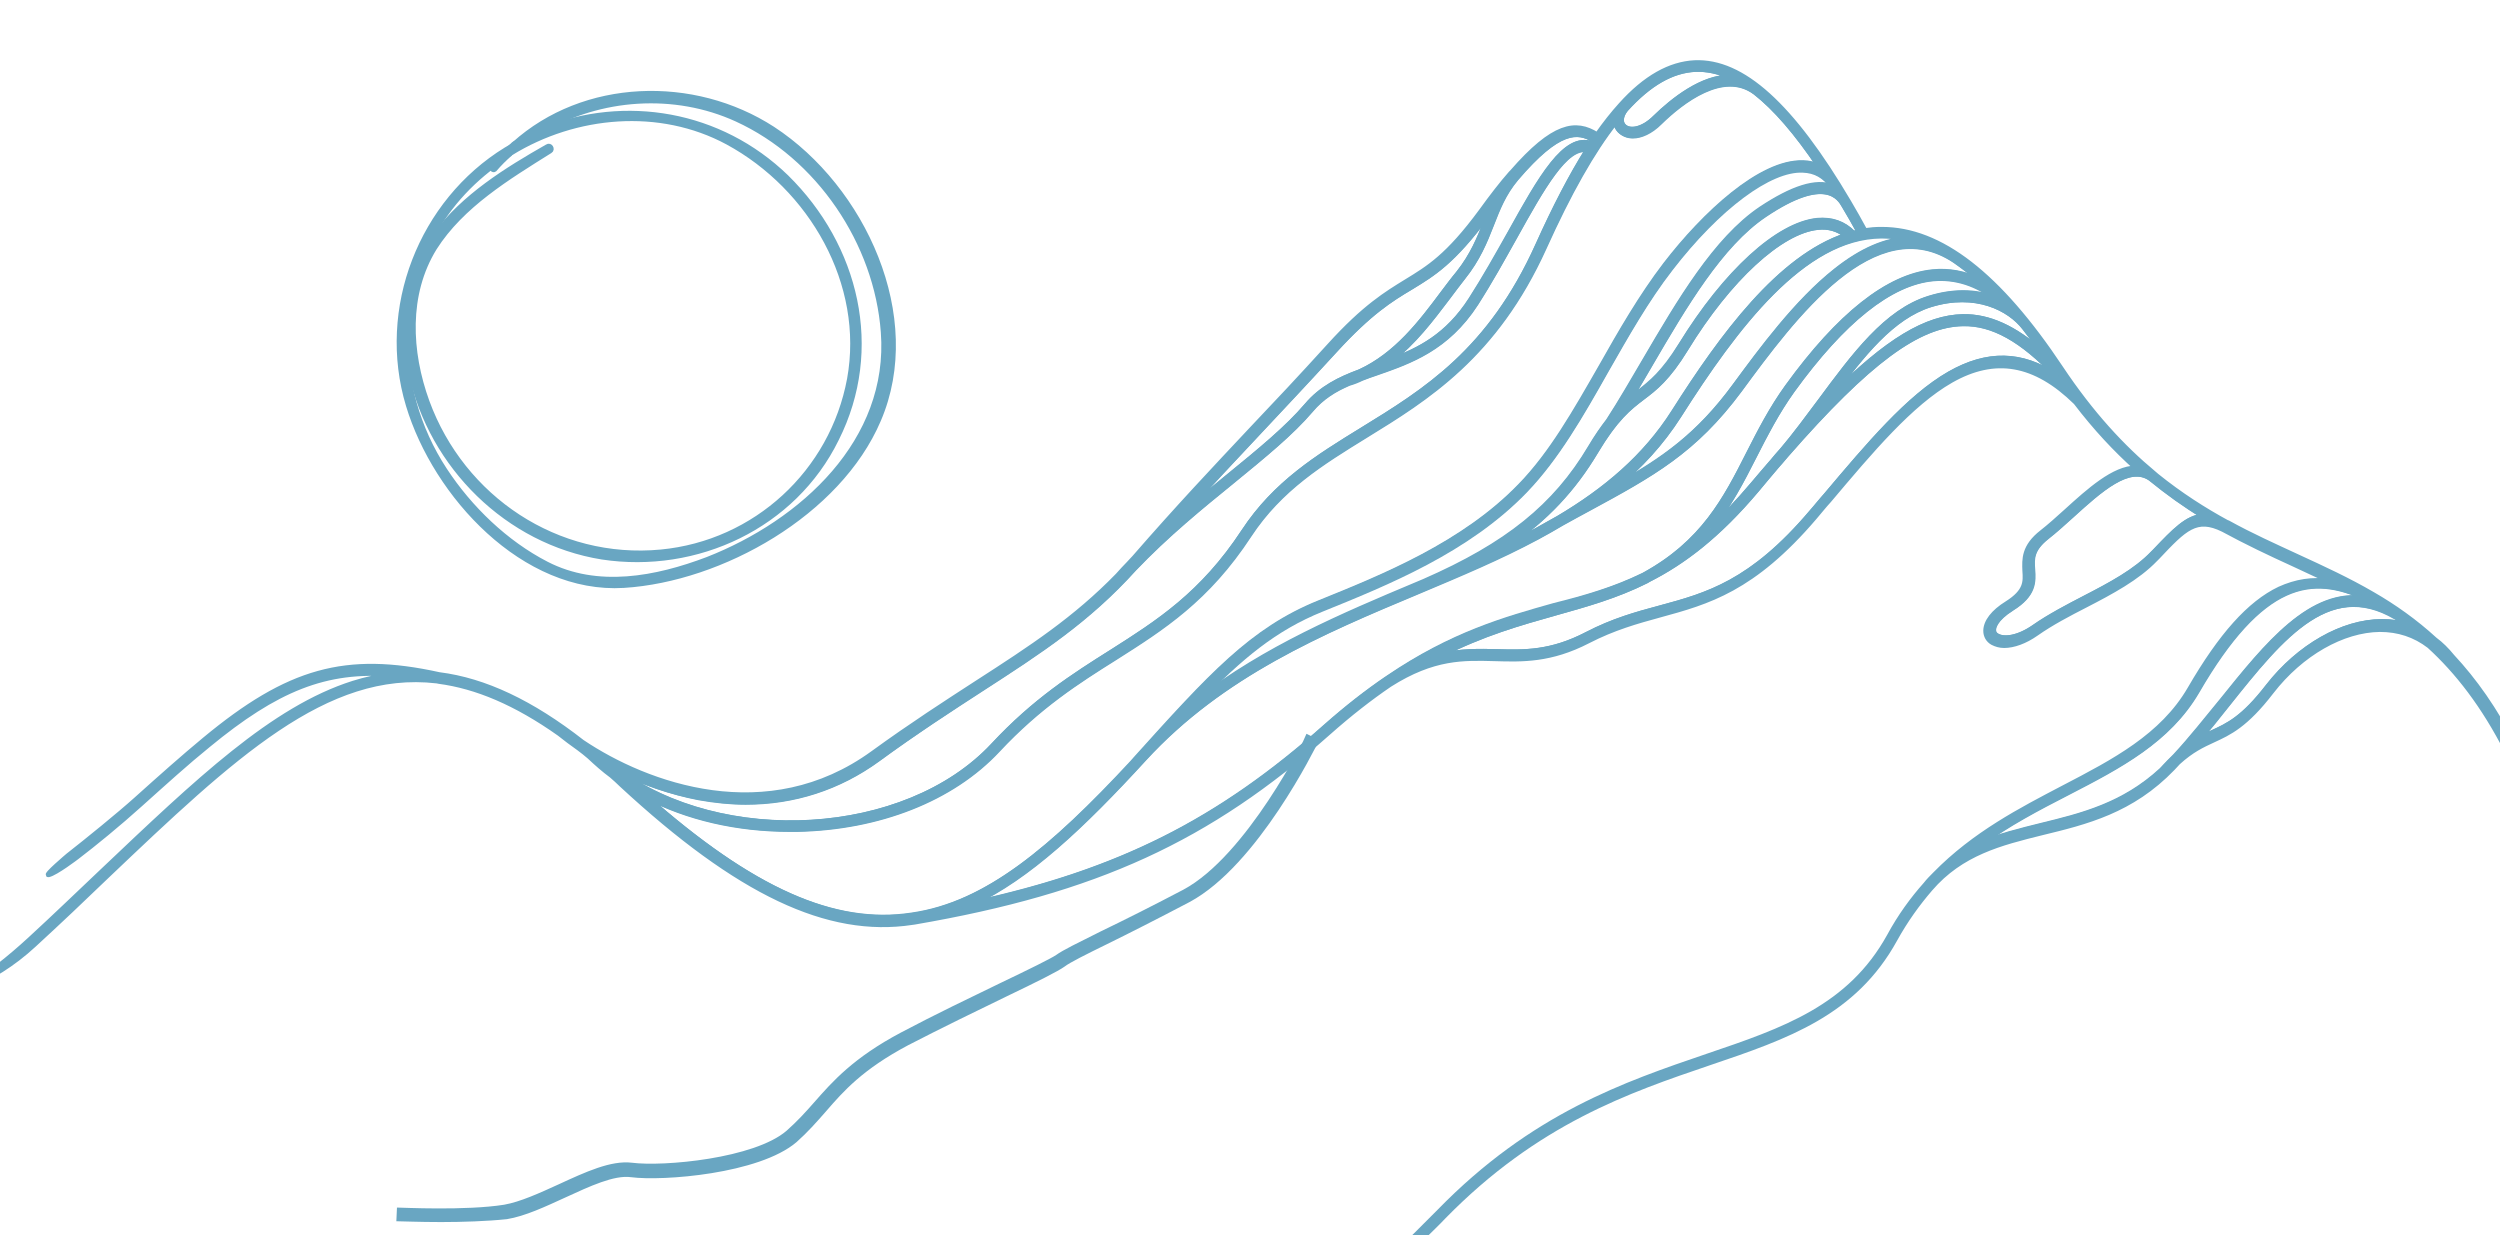
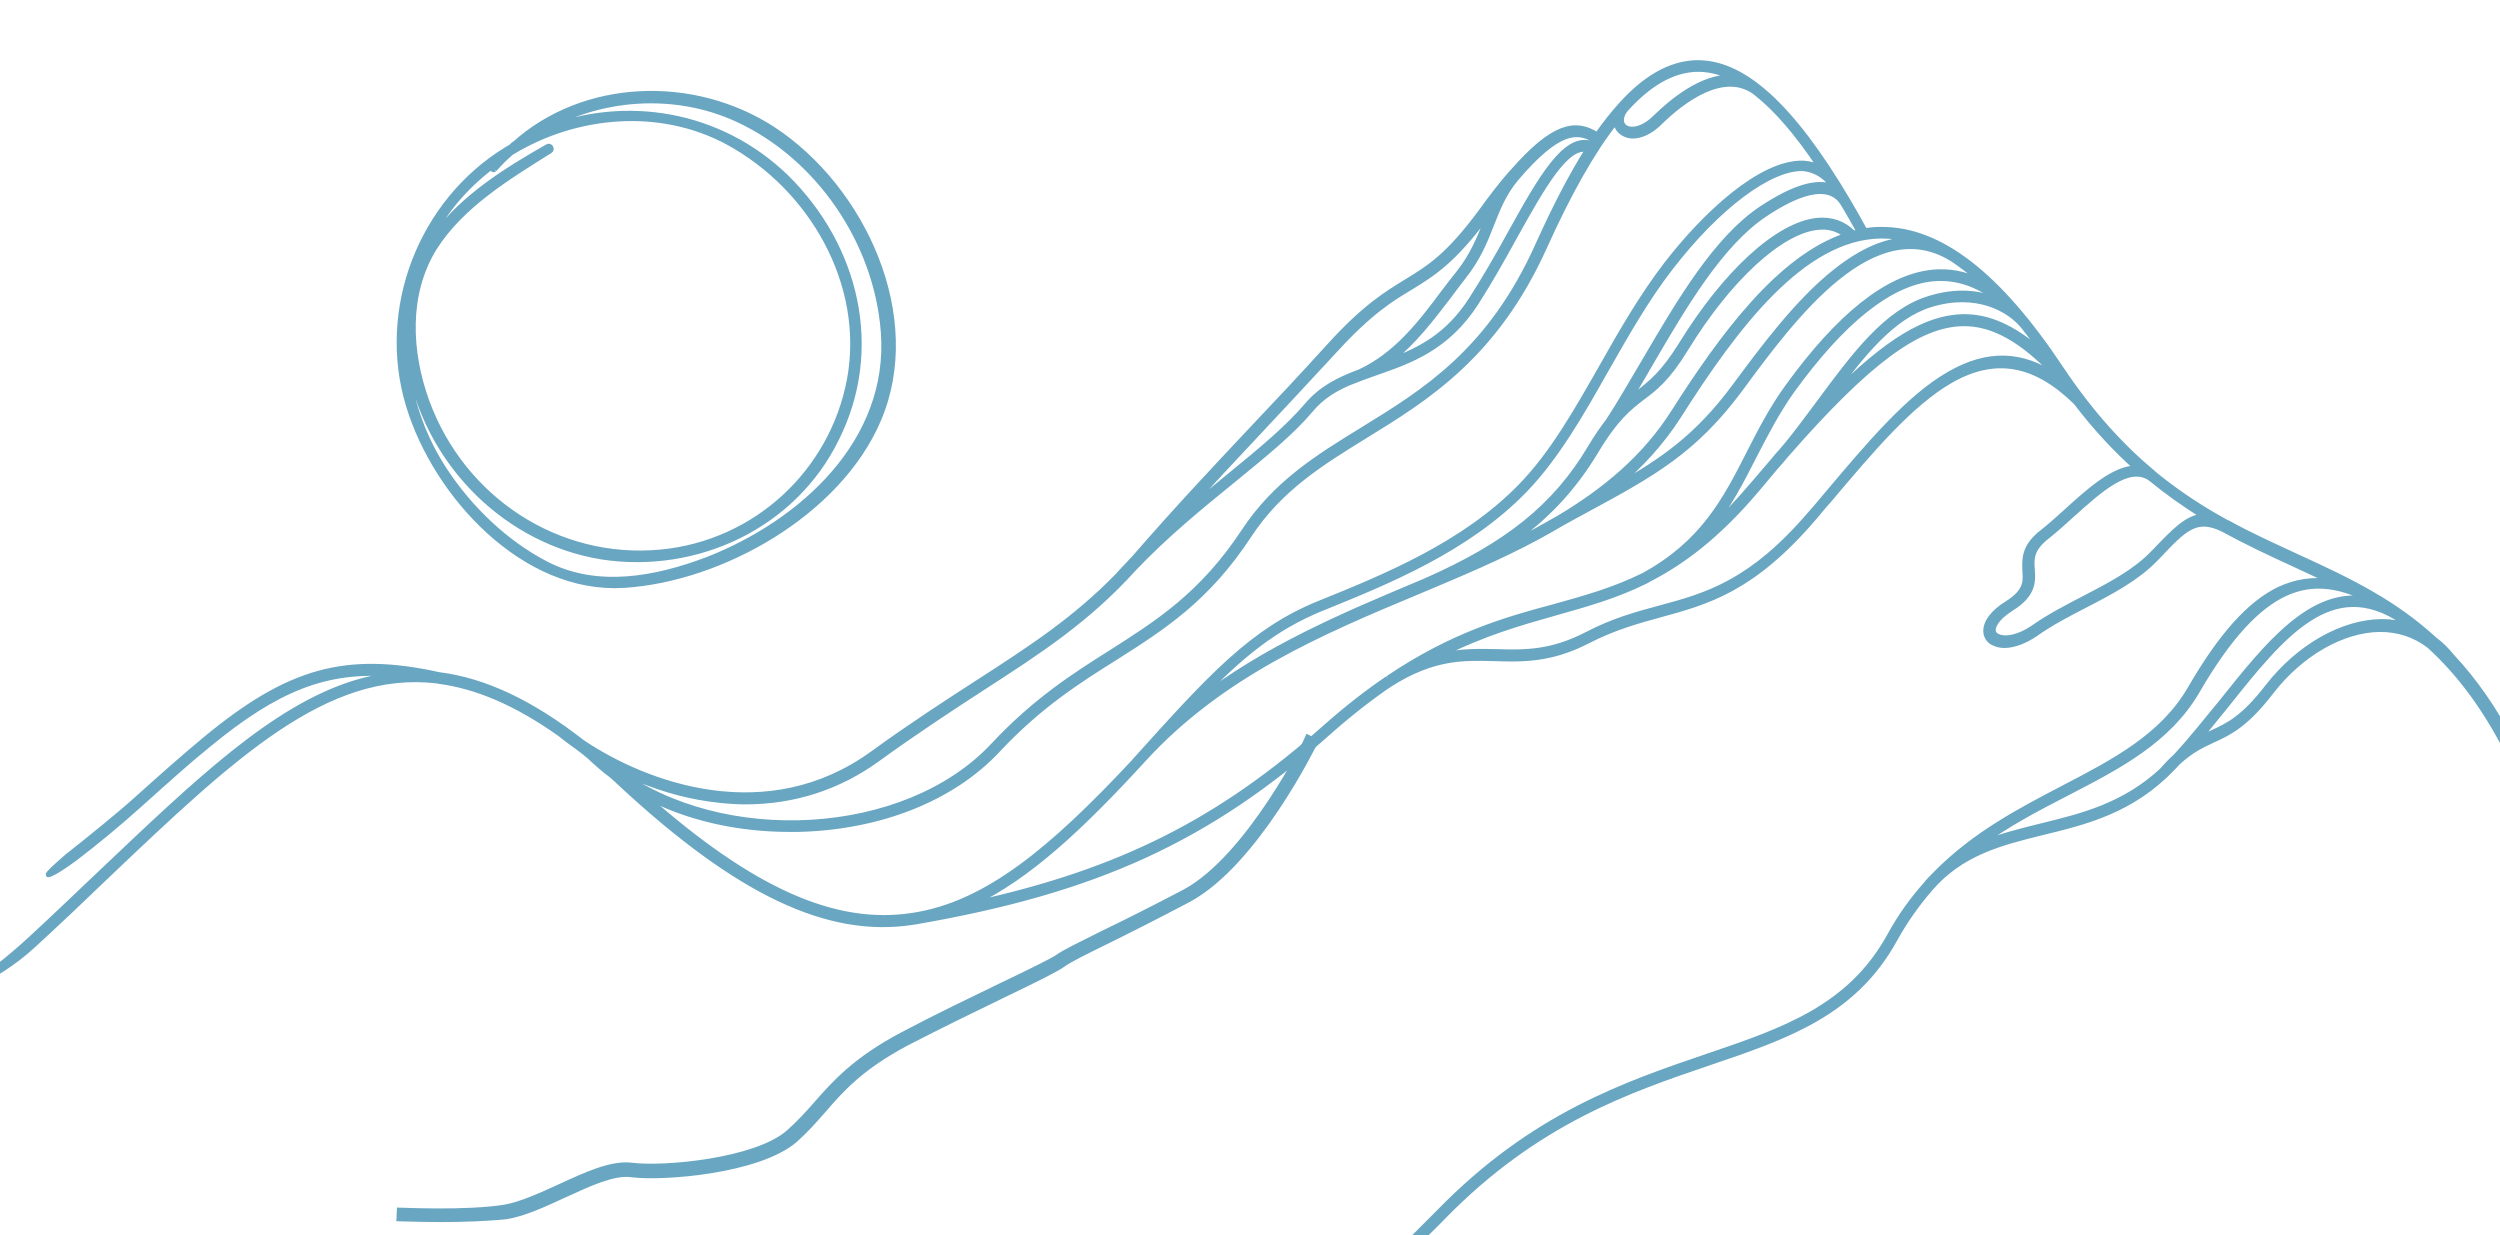
- <svg xmlns="http://www.w3.org/2000/svg" version="1.1" id="_x2014_ÎÓÈ_x5F_1" x="0px" y="0px" viewBox="0 0 607.5 300" style="enable-background:new 0 0 607.5 300;" xml:space="preserve">
-   <style type="text/css">
- 	.st0{fill:#69A6C2;stroke:#69A6C2;stroke-width:1.123;stroke-miterlimit:10;}
- 	.st1{fill:none;stroke:#69A6C2;stroke-width:1.123;stroke-miterlimit:10;}
- </style>
-   <g>
-     <path class="st0" d="M126.1,34.8c-0.3,0.2-0.7,0.4-1,0.6c-0.6,0.6-1.3,1.2-1.9,1.8c0.1-0.1,0.3-0.2,0.4-0.3   C124.4,36.2,125.3,35.5,126.1,34.8z" />
-     <path class="st0" d="M177.1,34.2c21.6,11.7,33.9,35.6,29.8,58.1c-4.2,22.8-23.3,40.2-46.3,42.4c-25,2.3-48.6-12.8-57.3-36.9   c-5.1-13.9-4.4-27.7,1.9-37.7c6.3-10,16.8-16.5,26.9-22.8l1.4-0.9c0.1-0.1,0-0.2,0-0.3l-0.2,0c-9.4,5.3-20,11.7-27.1,21.2   c-1.1,1.5-2.1,3-2.9,4.6c-2.4,5.7-3.8,11.8-4.1,17.9c0,4,0.5,7.7,1.2,10.9c5,22.9,23.5,40.6,46,44.2c23.7,3.6,46.3-7.8,56.4-28.4   c10.5-20.9,5.7-45.7-12.1-63.2c-15.7-15.2-38.8-19.3-58.9-11.2c-1,0.6-2,1.2-3,1.9C144.1,26.7,162.5,26.2,177.1,34.2z" />
-     <path class="st0" d="M187.5,31.8c-18.6-12.1-42.2-11.3-58.5,0.5c0.8-0.4,1.6-0.7,2.4-1c14.1-8.4,32.4-9.8,47.9-2.8   c19.8,9.1,34.2,30,35.9,52.1c2.1,27.9-21.9,47.4-43.1,55.7c-16.1,6.1-29,6.5-39.5,1.1c-9.5-4.9-18.6-13.3-24.9-23   c-7-10.6-10.2-22.7-9.6-34.5c0-5.8,1-12.2,4.2-18.3c1.9-4.5,4.5-8.9,7.7-12.8c2.8-3.4,6-6.5,9.5-9.1c0.5-0.6,1-1.2,1.6-1.8   C102,51.1,93,76.2,99.7,98.4c6.6,22,28.3,44.9,51.9,43.5c22.4-1.4,51.6-16.7,61.5-39.9C221.7,81.8,214.4,49.2,187.5,31.8z" />
-     <path class="st0" d="M98.7,80.5c0.3-6.5,1.7-12.9,4.3-18.9C99.9,67.4,98.6,73.9,98.7,80.5z" />
-     <path class="st0" d="M120.2,41.2c1.2-1.4,2.5-2.7,3.9-3.9c-1.4,0.9-2.7,1.8-4,2.7c-0.1,0.1-0.3,0.3-0.4,0.4   C119.3,41,119.8,41.5,120.2,41.2z" />
-     <path class="st0" d="M120,40c1.3-1,2.7-1.9,4-2.7c2.4-2.1,4.9-4,7.6-5.6c-2.3,0.9-4.6,2.1-6.8,3.3C123.2,36.5,121.5,38.2,120,40z    M125.1,35.4c0.3-0.2,0.7-0.4,1-0.6c-0.9,0.7-1.7,1.4-2.5,2.1c-0.1,0.1-0.3,0.2-0.4,0.3C123.8,36.6,124.5,36,125.1,35.4z" />
-     <path class="st0" d="M187.8,31.3c-19.3-12.5-45.9-11.6-62.9,3.7c2.2-1.3,4.5-2.4,6.8-3.3c14.1-8.3,32.2-9.6,47.3-2.7   c19.9,9.1,34,30,35.6,51.7c2,26.5-19.7,46.2-42.7,55.2c-12.4,4.7-26.7,7.5-39.1,1.1c-9.9-5.1-18.6-13.5-24.7-22.8   c-6.7-10.2-9.9-22-9.5-33.6c-0.1-6.6,1.2-13,4.3-18.9c1.9-4.4,4.4-8.6,7.6-12.5c2.8-3.4,6-6.4,9.5-9c1.5-1.8,3.1-3.5,4.9-5   c-0.6,0.4-1.3,0.7-1.9,1.1C102.3,49,92.1,75,99.2,98.5c6.6,21.9,28.1,45.3,52.4,43.8c23.7-1.5,52.2-17.5,61.9-40.2   C224.3,77,209.7,45.6,187.8,31.3z M213.1,102c-9.9,23.2-39,38.5-61.5,39.9c-23.6,1.4-45.3-21.5-51.9-43.5   C93,76.2,102,51.1,121.2,37.8c-0.5,0.6-1.1,1.2-1.6,1.8c-3.5,2.6-6.7,5.6-9.5,9.1c-3.2,4-5.8,8.3-7.7,12.8   c-3.2,6.1-4.2,12.5-4.2,18.3c-0.6,11.8,2.6,23.9,9.6,34.5c6.3,9.7,15.3,18.1,24.9,23c10.5,5.4,23.4,5.1,39.5-1.1   c21.2-8.2,45.2-27.8,43.1-55.7c-1.7-22.1-16.1-43-35.9-52.1c-15.5-7-33.8-5.6-47.9,2.8c-0.8,0.3-1.6,0.7-2.4,1   c16.4-11.9,40-12.6,58.5-0.5C214.4,49.2,221.7,81.8,213.1,102z" />
-     <path class="st0" d="M176.8,34.6c20.3,11,33.8,34.3,29.6,57.5c-4.2,22.6-22.8,39.8-45.8,42c-25.2,2.4-48.2-13-56.8-36.5   c-4.4-12.1-5.1-26.1,1.8-37.3c6.6-10.4,17.9-17.2,28.1-23.6c0.7-0.4,0-1.6-0.7-1.1c-10,5.7-20.3,12.1-27.2,21.4   c-1.1,1.4-2,2.9-2.8,4.5c-2.6,6-4,12.4-4.3,18.9c0.1,3.5,0.5,7,1.2,10.4c4.9,22.5,23.4,40.9,46.4,44.6c23,3.5,46.6-7.5,57-28.7   c11-21.9,4.9-46.9-12.2-63.7c-16.1-15.6-39.2-19.5-59.3-11.4c-2.7,1.6-5.3,3.5-7.6,5.6C139.8,27.6,160.3,25.7,176.8,34.6z    M190.7,43.4c17.8,17.5,22.6,42.2,12.1,63.2c-10.1,20.6-32.8,32-56.4,28.4c-22.5-3.6-41-21.3-46-44.2c-0.7-3.2-1.2-6.9-1.2-10.9   c0.3-6.2,1.7-12.2,4.1-17.9c0.8-1.6,1.8-3.1,2.9-4.6c7.1-9.5,17.7-15.9,27.1-21.2l0.2,0c0.1,0.1,0.1,0.2,0,0.3l-1.4,0.9   c-10.1,6.3-20.5,12.8-26.9,22.8c-6.3,10-6.9,23.8-1.9,37.7c8.8,24.1,32.4,39.2,57.3,36.9c23-2.2,42.1-19.6,46.3-42.4   c4.1-22.5-8.2-46.4-29.8-58.1c-14.6-7.9-32.9-7.4-48.2-0.1c1-0.7,2-1.3,3-1.9C151.9,24.1,175,28.1,190.7,43.4z" />
-   </g>
-   <path class="st0" d="M107.2,296.4c-5.5,0-9.9-0.2-10.3-0.2L97,294c0.2,0,16.3,0.8,25.6-0.7c4-0.7,8.8-2.9,13.4-5  c6.5-3,12.6-5.8,17.5-5.2c7.7,1,30-1,38-7.9c2.6-2.3,4.7-4.6,6.8-7c4.4-5,9.4-10.7,20.9-16.8c8.3-4.4,17.1-8.6,24.1-12  c6.9-3.3,12.4-6,13.7-6.9c1.5-1.1,5.2-2.9,10.8-5.7c5.4-2.6,12-5.9,20-10.1c15.7-8.4,29.9-37.3,30-37.6l2,1  c-0.6,1.2-14.6,29.8-31,38.6c-8,4.2-14.9,7.7-20,10.2c-5.3,2.6-9.1,4.5-10.4,5.5c-1.5,1.1-6.7,3.7-14,7.2c-7,3.4-15.7,7.6-24,11.9  c-11.1,5.9-15.8,11.2-20.2,16.3c-2.2,2.5-4.3,4.9-7,7.3c-8.9,7.6-32.2,9.4-39.8,8.4c-4.3-0.6-10.4,2.3-16.3,5  c-4.8,2.2-9.7,4.5-14,5.2C118.4,296.2,112.3,296.4,107.2,296.4z" />
-   <g>
-     <path class="st1" d="M428.8,52.3c-10.7,7.2-19.4,22-27.8,36.4c-1.6,2.7-3.2,5.5-4.9,8.3c0.7-0.6,1.4-1.1,2.1-1.6   c3.1-2.3,6-4.5,10.2-11.5c10.9-17.7,23.6-29.3,33.2-30.3c3.5-0.4,6.5,0.7,8.8,3.1c0.4-0.1,0.8-0.2,1.3-0.3   c-1.2-2.2-2.4-4.3-3.6-6.3l0,0C447,48.1,443.6,42.3,428.8,52.3z" />
-     <path class="st1" d="M351.8,72.3c-3.9,5.3-8.2,11-13.9,15.3c6.9-2.5,13.8-6,19.5-14.9c3.4-5.3,6.4-10.7,9.4-16   c7.5-13.5,13.5-24.2,20-21.8c0.2-0.3,0.4-0.6,0.5-0.8c-4-2.5-8.5-2.8-18.9,9.3c-3.1,3.7-4.5,7.4-6,11.3c-1.6,4.1-3.3,8.3-6.9,12.8   C354.3,69,353.1,70.6,351.8,72.3z" />
-     <path class="st1" d="M394.6,30.6c1.3,1.4,4.4,1.1,7.6-2.1c4.2-4.1,11.4-9.8,18.3-9.8c-2.9-1.3-5.7-1.9-8.5-1.8   c-5.6,0.2-11.2,3.4-16.9,9.7l0,0C393.9,28.1,393.7,29.7,394.6,30.6z" />
-     <path class="st1" d="M406,65.3c-5.9,7.6-10.8,16.3-15.6,24.7c-6.2,11-12.1,21.3-19.8,29.3c-14,14.5-33.6,22.4-49.4,28.8   c-11.4,4.6-19.7,11.5-30,22.2c16.3-12.6,34.9-20.5,53-28.1c0.6-0.3,1.3-0.5,1.9-0.8c20.1-8.8,31.8-18.2,40.3-32.5   c1.6-2.7,3-4.8,4.4-6.5c3-4.7,6-9.7,8.8-14.6c8.5-14.5,17.3-29.5,28.3-36.9c7.6-5.1,13.4-6.9,17.4-5.4c0,0-0.1-0.1-0.1-0.1l0,0   c-1.8-2.6-4.1-3.9-7.1-4C430.1,41,417.5,50.4,406,65.3z" />
-     <path class="st1" d="M448.5,57.2c-1.9-1.5-4.2-2.2-6.8-1.9c-9,0.9-21.6,12.5-32,29.5c-4.4,7.2-7.6,9.6-10.6,11.9   c-3.2,2.4-6.4,4.9-11.3,13.1c-5.4,9.1-12.1,16.3-21.4,22.6c2.3-1.1,4.5-2.2,6.7-3.4c2-1.1,3.9-2.2,5.7-3.2   c11.2-6.6,20.9-14.7,28-25.8C418.5,81.4,432.5,62.5,448.5,57.2z" />
-     <path class="st1" d="M469.8,67.7c-10.4,1-21.9,10.2-34.2,27.2c-3.8,5.3-6.6,10.7-9.2,15.9c-3.1,6.1-6.2,12.1-10.6,17.5   c3.2-2.9,6.6-6.4,10-10.5c1.6-1.9,3.2-3.8,4.7-5.5l0,0c0,0,0.1-0.1,0.1-0.1c0.8-1,1.6-1.9,2.4-2.8c3.2-3.8,6.3-8,9.3-12   c8.3-11.2,16.1-21.8,26.5-25c6.7-2.1,12.5-1.5,16.9,0.4C480.6,68.9,475.3,67.2,469.8,67.7z" />
-     <path class="st1" d="M408.1,100.9c-4.3,6.8-9.5,12.4-15.4,17.2c11.4-6.4,20-12.3,28.9-24.5c6.3-8.6,15-20.4,24.5-27.9   c6.3-5,12.2-7.5,17.8-7.7c-2.1-0.5-4.3-0.8-6.4-0.8c-0.1,0-0.2,0-0.3,0C438.1,57.6,421.7,79.5,408.1,100.9z" />
-     <path class="st1" d="M469.1,74.1c-9.3,2.9-16.6,12.1-24.1,22.3c13.6-13.7,23.1-19.3,32-19.5c6.3-0.1,12.6,2.7,19.5,8.9   c-1.6-2.2-3.1-4.2-4.6-6.2l0,0C488.3,75,480.1,70.7,469.1,74.1z" />
-     <path class="st1" d="M503.5,125.3c-2.1,1.9-4.1,3.7-6,5.2c-3.8,3-3.7,5.2-3.5,7.9c0.2,2.9,0.4,6.1-5.1,9.5   c-4.1,2.6-4.4,4.6-4.4,5.2c0,0.6,0.3,1.1,0.9,1.4c1.6,0.9,5,0.6,9-2.2c3.8-2.6,8.1-4.9,12.2-7c6.4-3.3,12.4-6.5,16.6-10.9l0.5-0.5   c4.7-5,7.8-8.2,11.7-8.5c-4.3-2.6-8.5-5.6-12.8-9.1C517.4,112.7,510.3,119.1,503.5,125.3z" />
-     <path class="st1" d="M541.1,171.5c-2.1,2.7-4.3,5.4-6.5,8c1-0.6,2-1,3-1.5c3.9-1.8,7.6-3.5,13.6-11.3c7.5-9.6,18-15.7,27.6-15.7   c0.1,0,0.1,0,0.2,0c2.1,0,4.1,0.3,6.1,0.9c-0.4-0.3-0.8-0.6-1.1-0.9C566.7,139.4,554.8,154.3,541.1,171.5z" />
-     <path class="st1" d="M574.9,145.4c-13.2-6.3-25.4-4.5-41.1,22.6c-6.9,12-18.8,18.1-31.4,24.6c-7.2,3.7-14.4,7.5-21.3,12.5   c4.7-2.1,9.8-3.3,15-4.6c9.8-2.4,19.9-4.9,29.1-13.4c1.2-1.3,2.3-2.4,3.3-3.4c3.9-4.2,7.6-8.9,11.3-13.4   C550.9,156.5,561.6,143.2,574.9,145.4z" />
-     <path class="st1" d="M317.5,98.5c3.6-4.2,8-6.4,12.9-8.2c9-4.1,14.9-12,20.2-19.1c1.3-1.7,2.5-3.4,3.8-4.9   c3.4-4.3,5.1-8.4,6.6-12.3c0.3-0.8,0.6-1.5,0.9-2.3c-0.2,0.2-0.3,0.4-0.5,0.7c-8.3,11.3-13.1,14.2-18.6,17.5   c-4.7,2.8-9.9,6-18.4,15.3c-7,7.7-13.1,14.1-18.9,20.3c-5.8,6.2-11.5,12.2-17.6,19c3.7-3.2,7.3-6.1,10.7-8.9   C306.2,109.4,312.8,104,317.5,98.5z" />
-     <path class="st1" d="M241.3,181.1c10.1-10.9,19.6-16.9,28.8-22.7c11.4-7.2,22.1-14,32.1-29.3c7.7-11.7,17.9-18,28.8-24.7   c15.3-9.4,31.1-19.1,42.7-44.9c4.1-9.1,8.1-16.8,12-23c-5.2-1.1-11,9.3-17.6,21.2c-3,5.3-6,10.8-9.4,16.1   c-7.1,11-16.2,14.1-24.2,16.9c-1.2,0.4-2.4,0.8-3.6,1.3c-1,0.5-2,0.9-3.1,1.2c-3.5,1.5-6.6,3.4-9.2,6.5c-4.8,5.6-11.4,11-19.1,17.3   c-7.5,6.1-16,13-23.9,21.3c-11.2,12.4-22.7,19.9-37.1,29.2c-7.4,4.8-15.8,10.2-25.2,17.1c-9.5,6.9-20.4,10.4-32.1,10.4   c-3.7,0-7.5-0.4-11.4-1.1c-6.7-1.3-13.7-3.7-20.1-6.9c0,0,0,0,0.1,0.1C175.3,206.1,220,203.9,241.3,181.1z" />
-     <path class="st1" d="M275.1,185.3l0.7-0.8c18.3-20.3,28.4-31.5,44.8-38.1c15.6-6.3,35.1-14.2,48.8-28.4   c7.6-7.8,13.4-18.1,19.6-28.9c4.8-8.5,9.8-17.2,15.7-24.9c9.4-12.2,23.1-25,33.4-24.7c1.4,0,2.7,0.3,3.9,0.9   c-5.5-8.1-10.6-14.1-15.6-18l0,0c-7.7-5.7-17.8,2.2-23.1,7.3c-2.4,2.3-4.7,3.3-6.6,3.3c-1.3,0-2.4-0.5-3.2-1.3   c-0.5-0.5-0.9-1.3-1-2.1c-5.6,7.1-11.3,17.2-17.3,30.5c-11.9,26.3-28.6,36.6-43.4,45.7c-10.7,6.6-20.8,12.8-28.3,24.2   c-10.3,15.6-21.1,22.5-32.6,29.8c-9.1,5.8-18.5,11.7-28.5,22.4c-11.1,11.9-28.9,18.9-48.8,19.3c-0.6,0-1.1,0-1.7,0   c-12.9,0-25-2.9-35.1-8.1c25.8,22.9,45.9,31.8,64.8,28.9C239.8,219.7,255.7,206.2,275.1,185.3z" />
-     <path class="st1" d="M477,78.7c-10.8,0.2-22.9,9-42.9,31.9c-0.8,1-1.7,1.9-2.5,2.9c-1.5,1.8-3.1,3.6-4.7,5.6   c-9.3,11.1-17.9,17.6-26.3,21.8c-0.2,0.1-0.4,0.2-0.5,0.3l0,0c-7.4,3.7-14.6,5.7-22.1,7.8c-8.5,2.4-17.7,4.9-28.1,10.3   c5.1-1.2,9.5-1.1,13.8-1c6.7,0.2,13.1,0.4,21.9-4.2c6.4-3.3,12.1-4.9,17.7-6.4c11.5-3.1,22.3-6,36.9-23.3c1.2-1.4,2.3-2.8,3.5-4.1   c10.3-12.2,20-23.7,30-29.5c9.2-5.2,17.6-5.1,26,0.5C491.3,82.5,484.2,78.5,477,78.7z" />
-     <path class="st1" d="M399.4,139.7L399.4,139.7c14.5-7.9,19.9-18.5,25.5-29.6c2.7-5.3,5.5-10.8,9.4-16.2   c12.6-17.4,24.5-26.8,35.3-27.9c4-0.4,7.8,0.3,11.5,2.1c-2-1.8-4.1-3.4-6.1-4.8l0,0c-19.5-13-39.2,13.7-52.2,31.4   c-11,15-21.3,20.5-36.8,28.9c-2.1,1.1-4.2,2.3-6.4,3.5c-2,1.2-3.9,2.3-6,3.4c0,0,0,0,0,0l0,0c-9.1,4.8-18.8,8.9-28.9,13.2   c-23.5,9.9-47.7,20.1-66.6,40.6c-15.2,16.6-28.3,28.8-41.8,35.2c35.8-7.7,60-20.1,85.8-43c5.2-4.6,10.1-8.4,14.8-11.6l0,0   c0.1-0.1,0.2-0.1,0.3-0.2c15.7-10.7,28.7-14.3,40.4-17.6C385.2,145.2,392.2,143.2,399.4,139.7z" />
-     <path class="st0" d="M611,181.5c-4.7-9.2-9.7-16.2-15.1-22l0,0c-1.3-1.6-2.7-3-4.2-4.1c-4.8-4.4-9.9-8-15.1-11l0,0c0,0,0,0,0,0   c-6-3.5-12.1-6.3-18.4-9.2c-5.6-2.6-11.2-5.1-16.8-8.2l0,0c0,0-0.1,0-0.1,0c-5.7-3.1-11.5-6.8-17.2-11.4l0,0   c-0.2-0.2-0.5-0.4-0.7-0.6c-7.6-6.3-15.2-14.5-22.6-25.6c-15.1-22.7-29.3-33.7-43.5-33.7c-0.1,0-0.2,0-0.3,0   c-1.3,0-2.5,0.1-3.8,0.3c-1.3-2.4-2.6-4.7-3.9-6.9h0c0,0,0,0,0,0c-13.9-23.6-25.9-34.4-37.5-33.9c-6,0.3-12,3.6-18,10.3l0,0   c0,0,0,0,0,0c-1.9,2.1-3.8,4.5-5.7,7.2c-5.2-3.3-10.6-2.5-20.7,9.1l0,0c-0.1,0.1-0.2,0.2-0.3,0.3c-2.2,2.5-4.6,5.6-7.2,9.2   c-8.1,11-12.8,13.8-18.2,17.1c-4.7,2.9-10.1,6.1-18.7,15.6c-7,7.7-13,14.1-18.9,20.3c-9.1,9.7-17.8,18.9-28.5,31.2   c-0.5,0.5-0.9,1-1.4,1.5c-0.9,0.9-1.7,1.8-2.6,2.8l0,0c-10.3,10.6-21,17.6-34.2,26.1c-7.4,4.8-15.8,10.2-25.3,17.1   c-25.6,18.6-55,7.8-70.6-2.7c-12.3-9.6-23.7-15-34.8-16.4c-22.7-5-36.6-1.1-57,15.8c-5.2,4.3-10.7,9.2-16.6,14.5   c-4.1,3.7-12,10.1-16.6,13.7c0,0-5.8,4.9-4.7,4.7c1.8-0.4,6.9-4.3,6.9-4.3c4.2-3.2,10.2-8.1,15.4-12.8c5.8-5.2,11.3-10.2,16.5-14.4   c16.5-13.6,28.6-18.6,44.8-17.2c-3.2,0.4-6.4,1.1-9.6,2.1c-19.5,6.2-37.8,23.7-61,45.7c-5.6,5.3-11.4,10.9-17.6,16.6   c-5,4.6-9.9,8.4-14.6,11.5c5.1-2.2,10.4-5.3,15.7-10.2c6.2-5.7,12-11.2,17.6-16.6c30.7-29.2,53.3-50.6,80.2-47.5   c0.2,0,0.3,0.1,0.5,0.1l0,0c9.1,1.2,18.7,5.2,29.3,12.7l0,0c1.5,1.2,3.1,2.4,4.8,3.6c0.8,0.6,1.7,1.3,2.5,2   c1.7,1.6,3.5,3.2,5.4,4.6c0.8,0.7,1.6,1.4,2.4,2.2c28.4,26.3,50.2,36.6,70.6,33.5c0.3,0,0.5-0.1,0.7-0.1l0,0   c44.1-7.6,71.3-20.1,100.5-46c5.3-4.7,10.2-8.5,14.9-11.7c10.7-6.8,18-6.5,25.6-6.3c6.6,0.2,13.5,0.4,22.6-4.3   c6.2-3.2,11.9-4.8,17.4-6.3c11.7-3.2,22.7-6.2,37.7-23.8c1.2-1.4,2.3-2.8,3.5-4.1c10.2-12.1,19.8-23.5,29.6-29.1   c10.7-6.1,20.4-4.4,30.3,5.3c4.8,6.3,9.7,11.5,14.6,15.9c-5.3,0-11.4,5.5-16.9,10.5c-2.1,1.9-4.1,3.7-5.9,5.1   c-4.5,3.5-4.3,6.6-4.2,9.4c0.2,2.7,0.3,5-4.3,7.9c-3.4,2.1-5.2,4.5-5.2,6.7c0,1.2,0.6,2.3,1.7,2.9c0.8,0.4,1.7,0.7,2.8,0.7   c2.3,0,5.1-1,7.8-2.9c3.7-2.6,7.9-4.8,12-6.9c6.2-3.2,12.6-6.6,17-11.2l0.5-0.5c6.6-7,9.4-9.9,15.9-6.7c5.7,3.1,11.4,5.8,17.1,8.4   c3,1.4,6,2.8,9,4.2c-4.4-0.7-8.4,0-12.4,1.8c-7.3,3.5-14.2,11.2-21.8,24.3c-6.7,11.5-18.4,17.6-30.7,24   c-10.3,5.4-21.6,11.2-31.2,21c-0.8,0.8-1.6,1.6-2.3,2.5l0,0c-3.2,3.6-6.2,7.7-8.8,12.5c-9.6,17.4-25.6,22.9-44.2,29.2   c-19.9,6.8-42.4,14.4-65.2,37.8c-2,2-4,4-5.9,5.9h2.4c1.5-1.5,3.1-3,4.6-4.6c22.6-23.1,44.9-30.7,64.6-37.4   c18.9-6.4,35.2-12,45.1-30c2.6-4.7,5.5-8.7,8.6-12.3l0,0c7.5-8.7,17-11.1,27.1-13.6c10.7-2.6,21.8-5.3,31.8-15.7   c0.5-0.5,0.9-1,1.3-1.4c3.3-3,5.9-4.2,8.5-5.4c3.9-1.8,7.9-3.6,14.2-11.8c7.2-9.3,17.3-15,26.3-15.1c4.5,0,8.5,1.3,12,4   c6.8,6.2,13.2,14.4,18.9,25.6c8.3,16.2,16.4,26.2,25.3,32.5v-2.2C626.6,206.5,618.8,196.8,611,181.5z M491.9,79.7L491.9,79.7   c1.5,1.9,3.1,4,4.6,6.1c-7-6.2-13.2-9-19.5-8.9c-8.9,0.2-18.4,5.8-32,19.5c7.5-10.2,14.8-19.4,24.1-22.3   C480.1,70.7,488.3,75,491.9,79.7z M468.7,72.5c-10.4,3.2-18.2,13.8-26.5,25c-3,4-6,8.2-9.3,12c-0.8,0.9-1.6,1.8-2.4,2.8   c0,0-0.1,0.1-0.1,0.1l0,0c-1.5,1.8-3.1,3.6-4.7,5.5c-3.5,4.1-6.8,7.6-10,10.5c4.5-5.5,7.5-11.4,10.6-17.5   c2.7-5.2,5.5-10.7,9.2-15.9c12.3-17,23.8-26.2,34.2-27.2c5.5-0.5,10.8,1.2,15.8,5.2C481.1,71,475.4,70.4,468.7,72.5z M457.1,57.4   c0.1,0,0.2,0,0.3,0c2.1,0,4.3,0.3,6.4,0.8c-5.6,0.1-11.5,2.7-17.8,7.7c-9.5,7.5-18.1,19.3-24.5,27.9c-9,12.2-17.5,18.1-28.9,24.5   c5.9-4.9,11.1-10.5,15.4-17.2C421.7,79.5,438.1,57.6,457.1,57.4z M378.8,125.8c-1.8,1-3.7,2.1-5.7,3.2c-2.2,1.2-4.4,2.3-6.7,3.4   c9.2-6.3,15.9-13.5,21.4-22.6c4.9-8.2,8.2-10.7,11.3-13.1c3.1-2.3,6.2-4.7,10.6-11.9c10.4-17,23-28.6,32-29.5   c2.7-0.3,4.9,0.4,6.8,1.9c-16.1,5.4-30,24.3-41.8,42.8C399.7,111.1,390,119.1,378.8,125.8z M448.1,50L448.1,50   c1.2,2,2.4,4.1,3.6,6.3c-0.4,0.1-0.8,0.2-1.3,0.3c-2.4-2.4-5.3-3.4-8.8-3.1c-9.6,1-22.3,12.6-33.2,30.3c-4.3,6.9-7.2,9.1-10.2,11.5   c-0.7,0.5-1.4,1.1-2.1,1.6c1.7-2.8,3.3-5.5,4.9-8.3c8.4-14.4,17.1-29.2,27.8-36.4C443.6,42.3,447,48.1,448.1,50z M445.2,45.2   L445.2,45.2c0,0,0.1,0.1,0.1,0.1c-4-1.5-9.7,0.3-17.4,5.4c-11,7.4-19.8,22.4-28.3,36.9c-2.9,4.9-5.8,10-8.8,14.6   c-1.3,1.7-2.8,3.8-4.4,6.5c-8.5,14.3-20.2,23.7-40.3,32.5c-0.6,0.3-1.3,0.5-1.9,0.8c-18.1,7.6-36.7,15.5-53,28.1   c10.3-10.8,18.7-17.6,30-22.2c15.8-6.4,35.4-14.3,49.4-28.8c7.7-8,13.6-18.3,19.8-29.3c4.8-8.4,9.7-17.1,15.6-24.7   c11.5-14.9,24.1-24.3,32.1-24.1C441,41.3,443.4,42.7,445.2,45.2z M395.1,26.6c5.7-6.3,11.2-9.4,16.9-9.7c2.8-0.1,5.6,0.5,8.5,1.8   c-6.9-0.1-14,5.6-18.3,9.8c-3.2,3.2-6.4,3.4-7.6,2.1C393.7,29.7,393.9,28.1,395.1,26.6L395.1,26.6z M368.5,43.4   c10.3-12.1,14.9-11.7,18.9-9.3c-0.2,0.3-0.4,0.6-0.5,0.8c-6.5-2.4-12.5,8.3-20,21.8c-2.9,5.3-6,10.7-9.4,16   c-5.7,8.9-12.6,12.3-19.5,14.9c5.6-4.4,9.9-10.1,13.9-15.3c1.3-1.7,2.5-3.4,3.7-4.9c3.6-4.5,5.3-8.7,6.9-12.8   C364,50.8,365.4,47.1,368.5,43.4z M305.5,105.5c5.8-6.2,11.8-12.6,18.9-20.3c8.5-9.3,13.7-12.5,18.4-15.3   c5.5-3.4,10.3-6.3,18.6-17.5c0.2-0.2,0.3-0.4,0.5-0.7c-0.3,0.8-0.6,1.5-0.9,2.3c-1.6,3.9-3.2,8-6.6,12.3c-1.3,1.6-2.5,3.2-3.8,4.9   c-5.3,7.1-11.3,15-20.2,19.1c-4.8,1.8-9.3,3.9-12.9,8.2c-4.7,5.5-11.2,10.9-18.8,17.1c-3.4,2.8-7,5.7-10.7,8.9   C294,117.7,299.7,111.7,305.5,105.5z M149.8,187C149.7,187,149.7,187,149.8,187c6.4,3.2,13.3,5.6,20,6.8c3.9,0.7,7.7,1.1,11.4,1.1   c11.7,0,22.6-3.5,32.1-10.4c9.4-6.8,17.8-12.3,25.2-17.1c14.4-9.3,25.9-16.8,37.1-29.2c7.9-8.3,16.4-15.2,23.9-21.3   c7.7-6.3,14.3-11.6,19.1-17.3c2.6-3.1,5.7-5,9.2-6.5c1.1-0.4,2.1-0.8,3.1-1.2c1.2-0.4,2.4-0.9,3.6-1.3c8-2.8,17.1-5.9,24.2-16.9   c3.4-5.3,6.5-10.8,9.4-16.1c6.7-12,12.5-22.4,17.6-21.2c-3.9,6.2-7.9,13.9-12,23C362.1,85.3,346.3,95,331,104.4   c-10.9,6.7-21.1,13-28.8,24.7c-10.1,15.3-20.8,22.1-32.1,29.3c-9.2,5.8-18.6,11.8-28.8,22.7C220,203.9,175.3,206.1,149.8,187z    M221.7,222.4c-18.9,2.9-39-6.1-64.8-28.9c10.1,5.3,22.2,8.1,35.1,8.1c0.6,0,1.1,0,1.7,0c19.9-0.4,37.7-7.4,48.8-19.3   c10-10.7,19.4-16.7,28.5-22.4c11.5-7.3,22.4-14.2,32.6-29.8c7.5-11.4,17.6-17.6,28.3-24.2c14.8-9.1,31.5-19.4,43.4-45.7   c6-13.3,11.7-23.4,17.3-30.5c0.1,0.8,0.5,1.6,1,2.1c0.8,0.8,1.9,1.3,3.2,1.3c1.9,0,4.3-1,6.6-3.3c5.3-5.2,15.4-13,23.1-7.3l0,0   c5,3.9,10.1,9.8,15.6,18c-1.2-0.5-2.5-0.8-3.9-0.9c-10.3-0.3-24,12.5-33.4,24.7c-5.9,7.7-10.9,16.4-15.7,24.9   c-6.2,10.9-12,21.1-19.6,28.9c-13.8,14.2-33.2,22.1-48.8,28.4c-16.4,6.6-26.5,17.8-44.8,38.1l-0.7,0.8   C255.7,206.2,239.8,219.7,221.7,222.4z M337.2,164.8c-0.1,0.1-0.2,0.1-0.3,0.2l0,0c-4.7,3.2-9.6,7-14.8,11.6   c-25.7,22.9-50,35.2-85.8,43c13.6-6.4,26.6-18.6,41.8-35.2c18.8-20.5,43.1-30.8,66.6-40.6c10-4.2,19.8-8.3,28.9-13.2l0,0   c0,0,0,0,0,0c2-1.1,4-2.2,6-3.4c2.2-1.2,4.3-2.4,6.4-3.5c15.5-8.4,25.7-14,36.8-28.9c13-17.7,32.7-44.4,52.2-31.4l0,0   c2,1.4,4,2.9,6.1,4.8c-3.7-1.8-7.6-2.5-11.5-2.1c-10.9,1.1-22.7,10.5-35.3,27.9c-3.9,5.4-6.7,10.9-9.4,16.2   c-5.7,11.2-11.1,21.7-25.6,29.6l0,0c-7.1,3.5-14.2,5.5-21.8,7.6C365.9,150.5,352.9,154.2,337.2,164.8z M473.7,90.8   c-10,5.7-19.7,17.3-30,29.5c-1.2,1.4-2.3,2.8-3.5,4.1c-14.6,17.2-25.4,20.2-36.9,23.3c-5.6,1.5-11.4,3.1-17.7,6.4   c-8.7,4.5-15.1,4.4-21.9,4.2c-4.3-0.1-8.8-0.2-13.8,1c10.4-5.3,19.6-7.9,28.1-10.3c7.4-2.1,14.7-4.1,22.1-7.8l0,0   c0.2-0.1,0.4-0.2,0.5-0.3c8.4-4.3,16.9-10.7,26.3-21.8c1.6-1.9,3.2-3.8,4.7-5.6c0.8-0.9,1.7-1.9,2.5-2.9   c20-22.9,32.1-31.7,42.9-31.9c7.2-0.1,14.3,3.8,22.7,12.7C491.3,85.7,482.9,85.5,473.7,90.8z M523.6,133.9l-0.5,0.5   c-4.2,4.4-10.2,7.6-16.6,10.9c-4.2,2.2-8.5,4.4-12.2,7c-4,2.8-7.4,3.1-9,2.2c-0.6-0.3-0.9-0.8-0.9-1.4c0-0.6,0.3-2.6,4.4-5.2   c5.5-3.4,5.3-6.7,5.1-9.5c-0.2-2.6-0.3-4.9,3.5-7.9c1.9-1.5,3.9-3.3,6-5.2c6.9-6.2,13.9-12.6,19.1-9c4.3,3.5,8.5,6.5,12.8,9.1   C531.4,125.7,528.3,129,523.6,133.9z M528.6,183.8c-1,0.9-2.1,2-3.3,3.4c-9.2,8.5-19.3,11-29.1,13.4c-5.2,1.3-10.3,2.5-15,4.6   c6.8-5,14.1-8.8,21.3-12.5c12.6-6.5,24.4-12.7,31.4-24.6c15.7-27.1,27.9-28.9,41.1-22.6c-13.4-2.2-24,11-35.1,24.9   C536.2,174.9,532.5,179.6,528.6,183.8z M578.9,151c-0.1,0-0.1,0-0.2,0c-9.5,0.1-20.1,6.1-27.6,15.7c-6.1,7.9-9.7,9.5-13.6,11.3   c-1,0.4-2,0.9-3,1.5c2.2-2.7,4.4-5.4,6.5-8c13.7-17.2,25.6-32,42.7-20.5c0.4,0.3,0.8,0.6,1.1,0.9C583,151.3,581,151,578.9,151z" />
+ <svg xmlns="http://www.w3.org/2000/svg" viewBox="0 0 607.5 300" fill="#69A6C2" stroke="#69A6C2" stroke-width="11.232" stroke-miterlimit="10">
+   <g transform="scale(.1)">
+     <path d="M1261 348c-3 2-7 4-10 6-6 6-13 12-19 18c1-1 3-2 4-3c8-7 17-14 25-21m510-6c216 117 339 356 298 581-42 228-233 402-463 424-250 23-486-128-573-369-51-139-44-277 19-377c63-100 168-165 269-228l14-9c1-1 0-2 0-3h-2c-94 53-200 117-271 212-11 15-21 30-29 46-24 57-38 118-41 179c0 40 5 77 12 109c50 229 235 406 460 442c237 36 463-78 564-284c105-209 57-457-121-632-157-152-388-193-589-112-10 6-20 12-30 19c153-73 337-78 483 2m104-24c-186-121-422-113-585 5c8-4 16-7 24-10c141-84 324-98 479-28c198 91 342 300 359 521c21 279-219 474-431 557-161 61-290 65-395 11-95-49-186-133-249-230-70-106-102-227-96-345c0-58 10-122 42-183c19-45 45-89 77-128c28-34 60-65 95-91c5-6 10-12 16-18-191 132-281 383-214 605c66 220 283 449 519 435c224-14 516-167 615-399c86-202 13-528-256-702M987 805c3-65 17-129 43-189-31 58-44 123-43 189m215-393c12-14 25-27 39-39-14 9-27 18-40 27l-4 4c-4 6 1 11 5 8m-2-12c13-10 27-19 40-27c24-21 49-40 76-56-23 9-46 21-68 33-16 15-33 32-48 50m51-46c3-2 7-4 10-6-9 7-17 14-25 21-1 1-3 2-4 3c6-6 13-12 19-18m627-41c-193-125-459-116-629 37c22-13 45-24 68-33c141-83 322-96 473-27c199 91 340 300 356 517c20 265-197 462-427 552-124 47-267 75-391 11-99-51-186-135-247-228-67-102-99-220-95-336-1-66 12-130 43-189c19-44 44-86 76-125c28-34 60-64 95-90c15-18 31-35 49-50-6 4-13 7-19 11-207 127-309 387-238 622c66 219 281 453 524 438c237-15 522-175 619-402c108-251-38-565-257-708m253 707c-99 232-390 385-615 399-236 14-453-215-519-435-67-222 23-473 215-606-5 6-11 12-16 18-35 26-67 56-95 91-32 40-58 83-77 128-32 61-42 125-42 183-6 118 26 239 96 345c63 97 153 181 249 230c105 54 234 51 395-11c212-82 452-278 431-557-17-221-161-430-359-521-155-70-338-56-479 28-8 3-16 7-24 10c164-119 400-126 585-5c268 175 341 501 255 703m-363-674c203 110 338 343 296 575-42 226-228 398-458 420-252 24-482-130-568-365-44-121-51-261 18-373c66-104 179-172 281-236c7-4 0-16-7-11-100 57-203 121-272 214-11 14-20 29-28 45-26 60-40 124-43 189c1 35 5 70 12 104c49 225 234 409 464 446c230 35 466-75 570-287c110-219 49-469-122-637-161-156-392-195-593-114-27 16-53 35-76 56c156-96 361-115 526-26m139 88c178 175 226 422 121 632-101 206-328 320-564 284-225-36-410-213-460-442-7-32-12-69-12-109c3-62 17-122 41-179c8-16 18-31 29-46c71-95 177-159 271-212h2c1 1 1 2 0 3l-14 9c-101 63-205 128-269 228-63 100-69 238-19 377c88 241 324 392 573 369c230-22 421-196 463-424c41-225-82-464-298-581-146-79-329-74-482-1c10-7 20-13 30-19c200-82 431-42 588 111m-835 2530c-55 0-99-2-103-2l1-22c2 0 163 8 256-7c40-7 88-29 134-50c65-30 126-58 175-52c77 10 300-10 380-79c26-23 47-46 68-70c44-50 94-107 209-168c83-44 171-86 241-120c69-33 124-60 137-69c15-11 52-29 108-57c54-26 120-59 200-101c157-84 299-373 300-376l20 10c-6 12-146 298-310 386-80 42-149 77-200 102-53 26-91 45-104 55-15 11-67 37-140 72-70 34-157 76-240 119-111 59-158 112-202 163-22 25-43 49-70 73-89 76-322 94-398 84-43-6-104 23-163 50-48 22-97 45-140 52-47 5-108 7-159 7" />
+     <path d="M6110 1815c-47-92-97-162-151-220-13-16-27-30-42-41-48-44-99-80-151-110-60-35-121-63-184-92-56-26-112-51-168-82h-1c-57-31-115-68-172-114-2-2-5-4-7-6-76-63-152-145-226-256-151-227-293-337-435-337h-3c-13 0-25 1-38 3-13-24-26-47-39-69-139-236-259-344-375-339-60 3-120 36-180 103-19 21-38 45-57 72-52-33-106-25-207 91l-3 3c-22 25-46 56-72 92-81 110-128 138-182 171-47 29-101 61-187 156-70 77-130 141-189 203-91 97-178 189-285 312-5 5-9 10-14 15-9 9-17 18-26 28-103 106-210 176-342 261-74 48-158 102-253 171-256 186-550 78-706-27-123-96-237-150-348-164-227-50-366-11-570 158-52 43-107 92-166 145-41 37-120 101-166 137c0 0-58 49-47 47c18-4 69-43 69-43c42-32 102-81 154-128c58-52 113-102 165-144c165-136 286-186 448-172-32 4-64 11-96 21-195 62-378 237-610 457-56 53-114 109-176 166-50 46-99 84-146 115c51-22 104-53 157-102c62-57 120-112 176-166c307-292 533-506 802-475c2 0 3 1 5 1c91 12 187 52 293 127c15 12 31 24 48 36c8 6 17 13 25 20c17 16 35 32 54 46c8 7 16 14 24 22c284 263 502 366 706 335c3 0 5-1 7-1c441-76 713-201 1005-460c53-47 102-85 149-117c107-68 180-65 256-63c66 2 135 4 226-43c62-32 119-48 174-63c117-32 227-62 377-238c12-14 23-28 35-41c102-121 198-235 296-291c107-61 204-44 303 53c48 63 97 115 146 159-53 0-114 55-169 105-21 19-41 37-59 51-45 35-43 66-42 94c2 27 3 50-43 79-34 21-52 45-52 67c0 12 6 23 17 29c8 4 17 7 28 7c23 0 51-10 78-29c37-26 79-48 120-69c62-32 126-66 170-112l5-5c66-70 94-99 159-67c57 31 114 58 171 84l90 42c-44-7-84 0-124 18-73 35-142 112-218 243-67 115-184 176-307 240-103 54-216 112-312 210-8 8-16 16-23 25-32 36-62 77-88 125-96 174-256 229-442 292-199 68-424 144-652 378l-59 59h24c15-15 31-30 46-46c226-231 449-307 646-374c189-64 352-120 451-300c26-47 55-87 86-123c75-87 170-111 271-136c107-26 218-53 318-157c5-5 9-10 13-14c33-30 59-42 85-54c39-18 79-36 142-118c72-93 173-150 263-151c45 0 85 13 120 40c68 62 132 144 189 256c83 162 164 262 253 325v-22c-79-64-157-161-235-314M4919 797c15 19 31 40 46 61-70-62-132-90-195-89-89 2-184 58-320 195c75-102 148-194 241-223c110-34 192 9 228 56m-232-72c-104 32-182 138-265 250-30 40-60 82-93 120-8 9-16 18-24 28l-1 1c-15 18-31 36-47 55-35 41-68 76-100 105c45-55 75-114 106-175c27-52 55-107 92-159c123-170 238-262 342-272c55-5 108 12 158 52-44-20-101-26-168-5m-116-151h3c21 0 43 3 64 8-56 1-115 27-178 77-95 75-181 193-245 279-90 122-175 181-289 245c59-49 111-105 154-172c137-216 301-435 491-437m-783 684c-18 10-37 21-57 32-22 12-44 23-67 34c92-63 159-135 214-226c49-82 82-107 113-131c31-23 62-47 106-119c104-170 230-286 320-295c27-3 49 4 68 19-161 54-300 243-418 428-70 111-167 191-279 258m693-758c12 20 24 41 36 63-4 1-8 2-13 3-24-24-53-34-88-31-96 10-223 126-332 303-43 69-72 91-102 115-7 5-14 11-21 16c17-28 33-55 49-83c84-144 171-292 278-364c148-99 182-41 193-22m-29-48l1 1c-40-15-97 3-174 54-110 74-198 224-283 369-29 49-58 100-88 146-13 17-28 38-44 65-85 143-202 237-403 325-6 3-13 5-19 8-181 76-367 155-530 281c103-108 187-176 300-222c158-64 354-143 494-288c77-80 136-183 198-293c48-84 97-171 156-247c115-149 241-243 321-241c29 3 53 17 71 42m-501-186c57-63 112-94 169-97c28-1 56 5 85 18-69-1-140 56-183 98-32 32-64 34-76 21-9-9-7-25 5-40m-266 168c103-121 149-117 189-93-2 3-4 6-5 8-65-24-125 83-200 218-29 53-60 107-94 160-57 89-126 123-195 149c56-44 99-101 139-153c13-17 25-34 37-49c36-45 53-87 69-128c15-38 29-75 60-112m-630 621c58-62 118-126 189-203c85-93 137-125 184-153c55-34 103-63 186-175c2-2 3-4 5-7-3 8-6 15-9 23-16 39-32 80-66 123-13 16-25 32-38 49-53 71-113 150-202 191-48 18-93 39-129 82-47 55-112 109-188 171-34 28-70 57-107 89c60-68 117-128 175-190m-1557 815c64 32 133 56 200 68c39 7 77 11 114 11c117 0 226-35 321-104c94-68 178-123 252-171c144-93 259-168 371-292c79-83 164-152 239-213c77-63 143-116 191-173c26-31 57-50 92-65c11-4 21-8 31-12c12-4 24-9 36-13c80-28 171-59 242-169c34-53 65-108 94-161c67-120 125-224 176-212-39 62-79 139-120 230-116 259-274 356-427 450-109 67-211 130-288 247-101 153-208 221-321 293-92 58-186 118-288 227-213 228-660 250-915 59m719 354c-189 29-390-61-648-289c101 53 222 81 351 81h17c199-4 377-74 488-193c100-107 194-167 285-224c115-73 224-142 326-298c75-114 176-176 283-242c148-91 315-194 434-457c60-133 117-234 173-305c1 8 5 16 10 21c8 8 19 13 32 13c19 0 43-10 66-33c53-52 154-130 231-73c50 39 101 98 156 180-12-5-25-8-39-9-103-3-240 125-334 247-59 77-109 164-157 249-62 109-120 211-196 289-138 142-332 221-488 284-164 66-265 178-448 381l-7 8c-195 208-354 343-535 370m1155-576c-1 1-2 1-3 2-47 32-96 70-148 116-257 229-500 352-858 430c136-64 266-186 418-352c188-205 431-308 666-406c100-42 198-83 289-132c20-11 40-22 60-34c22-12 43-24 64-35c155-84 257-140 368-289c130-177 327-444 522-314c20 14 40 29 61 48-37-18-76-25-115-21-109 11-227 105-353 279-39 54-67 109-94 162-57 112-111 217-256 296-71 35-142 55-218 76-116 31-246 68-403 174m1365-740c-100 57-197 173-300 295-12 14-23 28-35 41-146 172-254 202-369 233-56 15-114 31-177 64-87 45-151 44-219 42-43-1-88-2-138 10c104-53 196-79 281-103c74-21 147-41 221-78c2-1 4-2 5-3c84-43 169-107 263-218c16-19 32-38 47-56c8-9 17-19 25-29c200-229 321-317 429-319c72-1 143 38 227 127-84-57-168-59-260-6m499 431l-5 5c-42 44-102 76-166 109-42 22-85 44-122 70-40 28-74 31-90 22-6-3-9-8-9-14c0-6 3-26 44-52c55-34 53-67 51-95-2-26-3-49 35-79c19-15 39-33 60-52c69-62 139-126 191-90c43 35 85 65 128 91-39 3-70 36-117 85m50 499c-10 9-21 20-33 34-92 85-193 110-291 134-52 13-103 25-150 46c68-50 141-88 213-125c126-65 244-127 314-246c157-271 279-289 411-226-134-22-240 110-351 249-37 45-74 92-113 134m503-328h-2c-95 1-201 61-276 157-61 79-97 95-136 113-10 4-20 9-30 15c22-27 44-54 65-80c137-172 256-320 427-205c4 3 8 6 11 9-18-6-38-9-59-9" />
  </g>
</svg>
